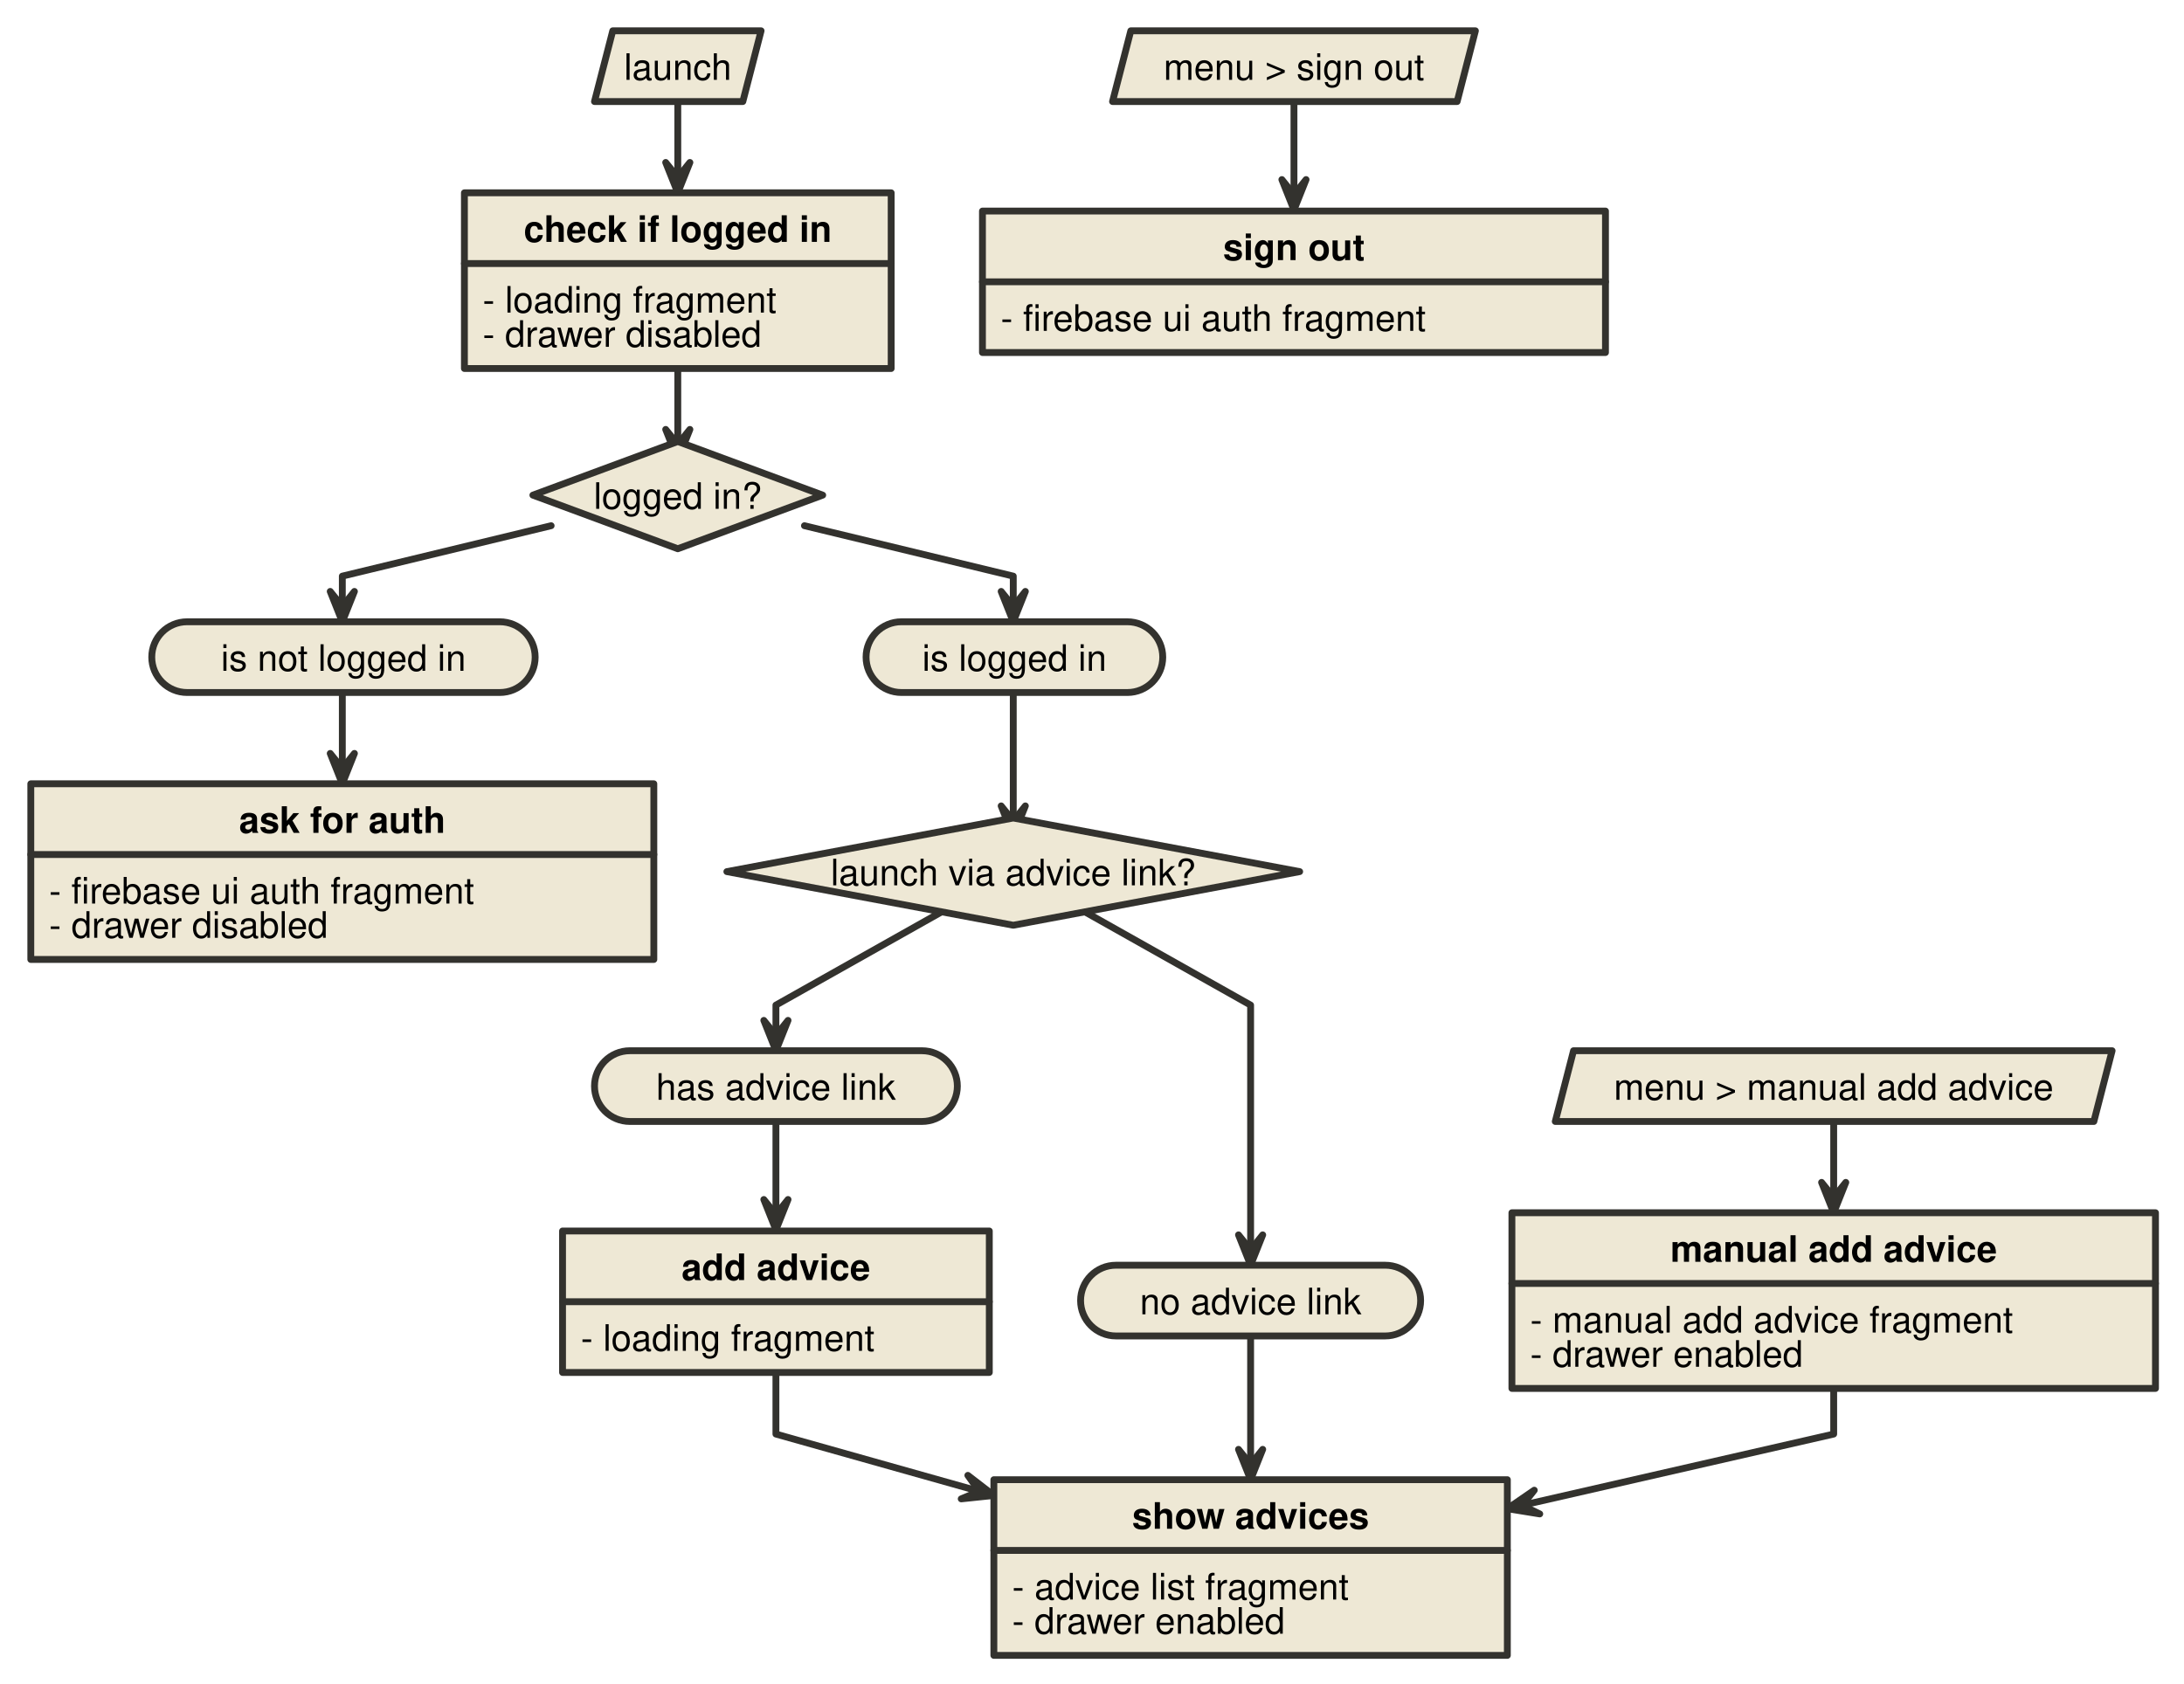
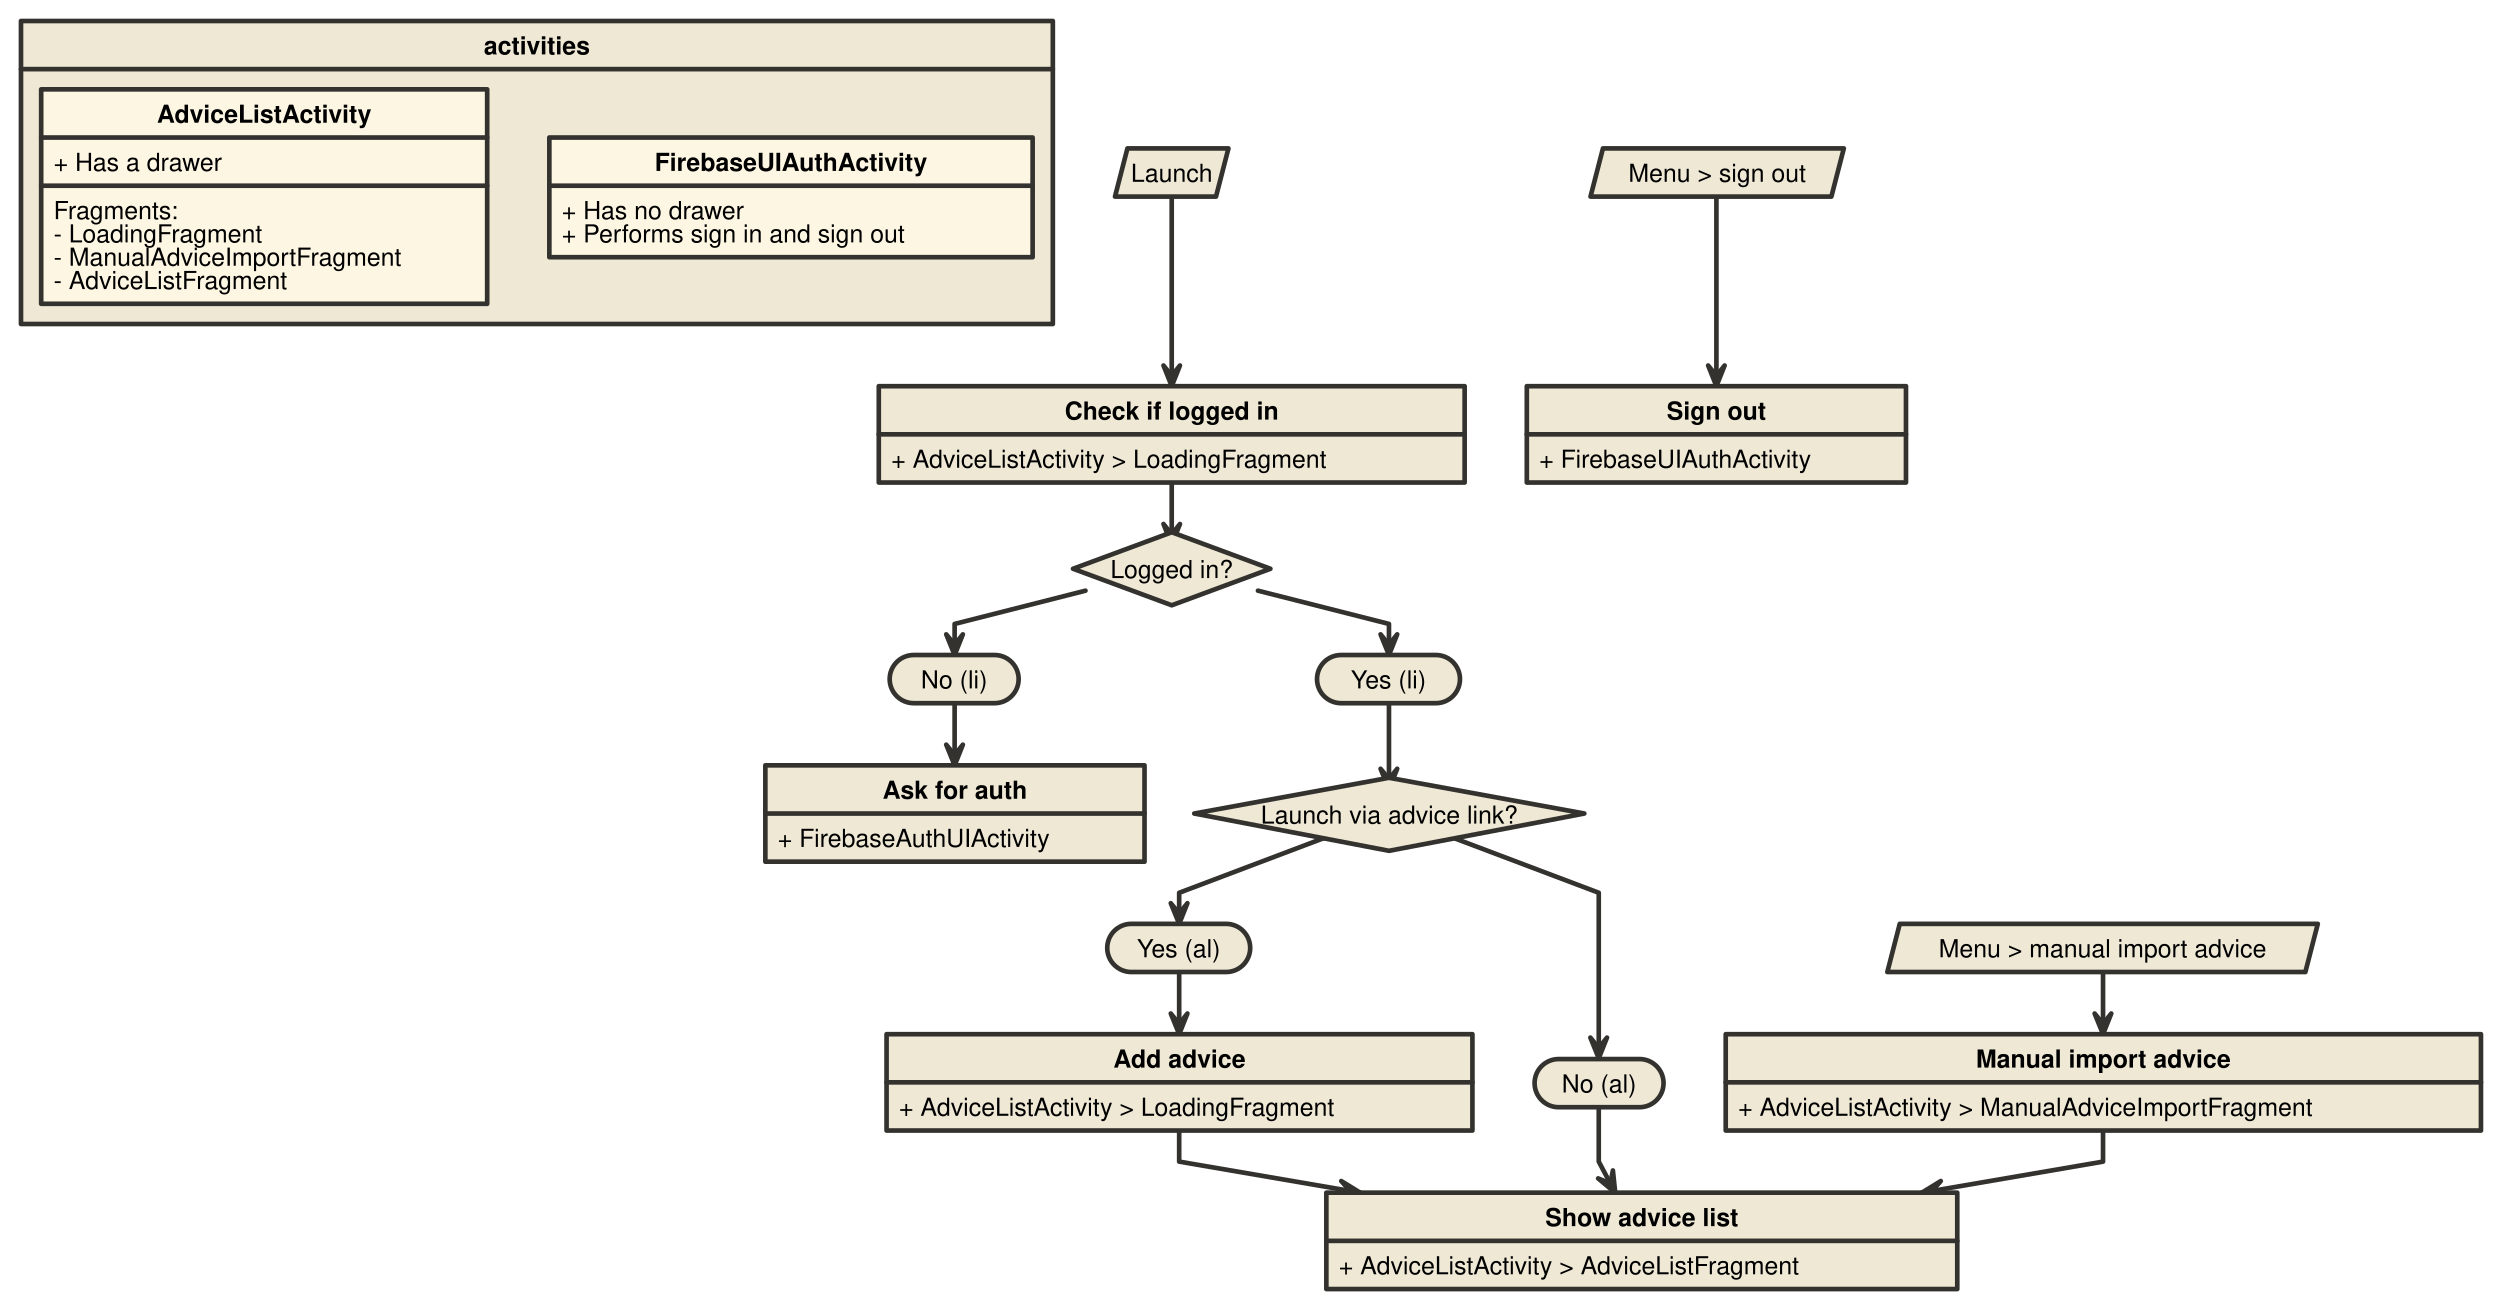
- <svg xmlns="http://www.w3.org/2000/svg" width="957" height="738" version="1.1" baseProfile="full" viewbox="0 0 957 738" style="font-weight:bold; font-size:12pt; font-family:'Calibri', Helvetica, sans-serif;;stroke-width:3;stroke-linejoin:round;stroke-linecap:round">
-   <path d="M297 44.5 L297 64.5 L297 84.5 L297 84.5 " style="stroke:#33322E;fill:none;stroke-dasharray:none;" />
-   <path d="M291.7 71.2 L297 77.8 L302.3 71.2 L297 84.5 Z" style="stroke:#33322E;fill:#33322E;stroke-dasharray:none;" />
-   <path d="M297 161.5 L297 181.5 L297 201.5 L297 201.5 " style="stroke:#33322E;fill:none;stroke-dasharray:none;" />
-   <path d="M291.7 188.2 L297 194.8 L302.3 188.2 L297 201.5 Z" style="stroke:#33322E;fill:#33322E;stroke-dasharray:none;" />
-   <path d="M352.5 230.4 L444 252.5 L444 272.5 L444 272.5 " style="stroke:#33322E;fill:none;stroke-dasharray:none;" />
-   <path d="M438.7 259.2 L444 265.8 L449.3 259.2 L444 272.5 Z" style="stroke:#33322E;fill:#33322E;stroke-dasharray:none;" />
-   <path d="M241.5 230.4 L150 252.5 L150 272.5 L150 272.5 " style="stroke:#33322E;fill:none;stroke-dasharray:none;" />
-   <path d="M144.7 259.2 L150 265.8 L155.3 259.2 L150 272.5 Z" style="stroke:#33322E;fill:#33322E;stroke-dasharray:none;" />
-   <path d="M444 303.5 L444 323.5 L444 366.5 L444 366.5 " style="stroke:#33322E;fill:none;stroke-dasharray:none;" />
-   <path d="M438.7 353.2 L444 359.8 L449.3 353.2 L444 366.5 Z" style="stroke:#33322E;fill:#33322E;stroke-dasharray:none;" />
-   <path d="M416.4 397.5 L340 440.5 L340 460.5 L340 460.5 " style="stroke:#33322E;fill:none;stroke-dasharray:none;" />
-   <path d="M334.7 447.2 L340 453.8 L345.3 447.2 L340 460.5 Z" style="stroke:#33322E;fill:#33322E;stroke-dasharray:none;" />
-   <path d="M471.6 397.5 L548 440.5 L548 476 L548 476 L548 511.5 L548 511.5 L548 554.5 L548 554.5 " style="stroke:#33322E;fill:none;stroke-dasharray:none;" />
-   <path d="M542.7 541.2 L548 547.8 L553.3 541.2 L548 554.5 Z" style="stroke:#33322E;fill:#33322E;stroke-dasharray:none;" />
-   <path d="M340 491.5 L340 511.5 L340 539 L340 539 " style="stroke:#33322E;fill:none;stroke-dasharray:none;" />
-   <path d="M334.7 525.7 L340 532.3 L345.3 525.7 L340 539 Z" style="stroke:#33322E;fill:#33322E;stroke-dasharray:none;" />
-   <path d="M340 601 L340 628.5 L435.5 655.4 L435.5 655.4 " style="stroke:#33322E;fill:none;stroke-dasharray:none;" />
-   <path d="M421.2 656.9 L429.1 653.6 L424.1 646.6 L435.5 655.4 Z" style="stroke:#33322E;fill:#33322E;stroke-dasharray:none;" />
-   <path d="M548 585.5 L548 628.5 L548 648.5 L548 648.5 " style="stroke:#33322E;fill:none;stroke-dasharray:none;" />
-   <path d="M542.7 635.2 L548 641.8 L553.3 635.2 L548 648.5 Z" style="stroke:#33322E;fill:#33322E;stroke-dasharray:none;" />
-   <path d="M150 303.5 L150 323.5 L150 343.5 L150 343.5 " style="stroke:#33322E;fill:none;stroke-dasharray:none;" />
-   <path d="M144.7 330.2 L150 336.8 L155.3 330.2 L150 343.5 Z" style="stroke:#33322E;fill:#33322E;stroke-dasharray:none;" />
-   <path d="M567 44.5 L567 64.5 L567 92 L567 92 " style="stroke:#33322E;fill:none;stroke-dasharray:none;" />
-   <path d="M561.7 78.7 L567 85.3 L572.3 78.7 L567 92 Z" style="stroke:#33322E;fill:#33322E;stroke-dasharray:none;" />
-   <path d="M803.5 491.5 L803.5 511.5 L803.5 531.5 L803.5 531.5 " style="stroke:#33322E;fill:none;stroke-dasharray:none;" />
-   <path d="M798.2 518.2 L803.5 524.8 L808.8 518.2 L803.5 531.5 Z" style="stroke:#33322E;fill:#33322E;stroke-dasharray:none;" />
-   <path d="M803.5 608.5 L803.5 628.5 L660.5 661.2 L660.5 661.2 " style="stroke:#33322E;fill:none;stroke-dasharray:none;" />
-   <path d="M672.3 653.1 L667 659.8 L674.7 663.5 L660.5 661.2 Z" style="stroke:#33322E;fill:#33322E;stroke-dasharray:none;" />
-   <rect x="203.5" y="84.5" height="77" width="187" style="stroke:#33322E;fill:#eee8d5;stroke-dasharray:none;" />
-   <text x="297" y="106" style="text-anchor: middle;">check if logged in</text>
-   <path d="M203.5 115.5 L390.5 115.5" style="stroke:#33322E;fill:none;stroke-dasharray:none;" />
-   <text x="211.5" y="137" style="font-weight:normal;">- loading fragment</text>
-   <text x="211.5" y="152" style="font-weight:normal;">- drawer disabled</text>
-   <rect x="246.5" y="539.5" height="62" width="187" style="stroke:#33322E;fill:#eee8d5;stroke-dasharray:none;" />
-   <text x="340" y="561" style="text-anchor: middle;">add advice</text>
-   <path d="M246.5 570.5 L433.5 570.5" style="stroke:#33322E;fill:none;stroke-dasharray:none;" />
-   <text x="254.5" y="592" style="font-weight:normal;">- loading fragment</text>
-   <rect x="435.5" y="648.5" height="77" width="225" style="stroke:#33322E;fill:#eee8d5;stroke-dasharray:none;" />
-   <text x="548" y="670" style="text-anchor: middle;">show advices</text>
-   <path d="M435.5 679.5 L660.5 679.5" style="stroke:#33322E;fill:none;stroke-dasharray:none;" />
-   <text x="443.5" y="701" style="font-weight:normal;">- advice list fragment</text>
-   <text x="443.5" y="716" style="font-weight:normal;">- drawer enabled</text>
-   <rect x="13.5" y="343.5" height="77" width="273" style="stroke:#33322E;fill:#eee8d5;stroke-dasharray:none;" />
-   <text x="150" y="365" style="text-anchor: middle;">ask for auth</text>
-   <path d="M13.5 374.5 L286.5 374.5" style="stroke:#33322E;fill:none;stroke-dasharray:none;" />
-   <text x="21.5" y="396" style="font-weight:normal;">- firebase ui auth fragment</text>
-   <text x="21.5" y="411" style="font-weight:normal;">- drawer disabled</text>
-   <rect x="430.5" y="92.5" height="62" width="273" style="stroke:#33322E;fill:#eee8d5;stroke-dasharray:none;" />
-   <text x="567" y="114" style="text-anchor: middle;">sign out</text>
-   <path d="M430.5 123.5 L703.5 123.5" style="stroke:#33322E;fill:none;stroke-dasharray:none;" />
-   <text x="438.5" y="145" style="font-weight:normal;">- firebase ui auth fragment</text>
-   <rect x="662.5" y="531.5" height="77" width="282" style="stroke:#33322E;fill:#eee8d5;stroke-dasharray:none;" />
-   <text x="803.5" y="553" style="text-anchor: middle;">manual add advice</text>
-   <path d="M662.5 562.5 L944.5 562.5" style="stroke:#33322E;fill:none;stroke-dasharray:none;" />
-   <text x="670.5" y="584" style="font-weight:normal;">- manual add advice fragment</text>
-   <text x="670.5" y="599" style="font-weight:normal;">- drawer enabled</text>
-   <path d="M268.5 13.5 L333.5 13.5 L325.5 44.5 L260.5 44.5 Z" style="stroke:#33322E;fill:#eee8d5;stroke-dasharray:none;" />
-   <text x="297" y="35" style="font-weight:normal;text-anchor: middle;">launch</text>
-   <path d="M495.5 13.5 L646.5 13.5 L638.5 44.5 L487.5 44.5 Z" style="stroke:#33322E;fill:#eee8d5;stroke-dasharray:none;" />
-   <text x="567" y="35" style="font-weight:normal;text-anchor: middle;">menu &gt; sign out</text>
-   <path d="M689.5 460.5 L925.5 460.5 L917.5 491.5 L681.5 491.5 Z" style="stroke:#33322E;fill:#eee8d5;stroke-dasharray:none;" />
-   <text x="803.5" y="482" style="font-weight:normal;text-anchor: middle;">menu &gt; manual add advice</text>
-   <path d="M297 193.5 L360.5 217 L297 240.5 L233.5 217 Z" style="stroke:#33322E;fill:#eee8d5;stroke-dasharray:none;" />
-   <text x="297" y="223" style="font-weight:normal;text-anchor: middle;">logged in?</text>
-   <rect x="379.5" y="272.5" rx="15.5" ry="15.5" height="31" width="130" style="stroke:#33322E;fill:#eee8d5;stroke-dasharray:none;" />
-   <text x="444.5" y="294" style="font-weight:normal;text-anchor: middle;">is logged in</text>
-   <rect x="66.5" y="272.5" rx="15.5" ry="15.5" height="31" width="168" style="stroke:#33322E;fill:#eee8d5;stroke-dasharray:none;" />
-   <text x="150.5" y="294" style="font-weight:normal;text-anchor: middle;">is not logged in</text>
-   <path d="M444 358.5 L569.5 382 L444 405.5 L318.5 382 Z" style="stroke:#33322E;fill:#eee8d5;stroke-dasharray:none;" />
-   <text x="444" y="388" style="font-weight:normal;text-anchor: middle;">launch via advice link?</text>
-   <rect x="260.5" y="460.5" rx="15.5" ry="15.5" height="31" width="159" style="stroke:#33322E;fill:#eee8d5;stroke-dasharray:none;" />
-   <text x="340" y="482" style="font-weight:normal;text-anchor: middle;">has advice link</text>
-   <rect x="473.5" y="554.5" rx="15.5" ry="15.5" height="31" width="149" style="stroke:#33322E;fill:#eee8d5;stroke-dasharray:none;" />
-   <text x="548" y="576" style="font-weight:normal;text-anchor: middle;">no advice link</text>
+ <svg xmlns="http://www.w3.org/2000/svg" width="1608.75" height="842" version="1.1" baseProfile="full" viewbox="0 0 1608.75 842" style="font-weight:bold; font-size:12pt; font-family:'Calibri', Helvetica, sans-serif;;stroke-width:3;stroke-linejoin:round;stroke-linecap:round">
+   <path d="M754 126.5 L754 228.5 L754 248.5 L754 248.5 " style="stroke:#33322E;fill:none;stroke-dasharray:none;" />
+   <path d="M748.7 235.2 L754 241.8 L759.3 235.2 L754 248.5 Z" style="stroke:#33322E;fill:#33322E;stroke-dasharray:none;" />
+   <path d="M754 310.5 L754 330.5 L754 350.5 L754 350.5 " style="stroke:#33322E;fill:none;stroke-dasharray:none;" />
+   <path d="M748.7 337.2 L754 343.8 L759.3 337.2 L754 350.5 Z" style="stroke:#33322E;fill:#33322E;stroke-dasharray:none;" />
+   <path d="M809.5 380.1 L893.8 401.5 L893.8 421.5 L893.8 421.5 " style="stroke:#33322E;fill:none;stroke-dasharray:none;" />
+   <path d="M888.4 408.2 L893.8 414.8 L899.1 408.2 L893.8 421.5 Z" style="stroke:#33322E;fill:#33322E;stroke-dasharray:none;" />
+   <path d="M698.5 380.1 L614.3 401.5 L614.3 421.5 L614.3 421.5 " style="stroke:#33322E;fill:none;stroke-dasharray:none;" />
+   <path d="M608.9 408.2 L614.3 414.8 L619.6 408.2 L614.3 421.5 Z" style="stroke:#33322E;fill:#33322E;stroke-dasharray:none;" />
+   <path d="M893.8 452.5 L893.8 472.5 L893.8 508 L893.8 508 " style="stroke:#33322E;fill:none;stroke-dasharray:none;" />
+   <path d="M888.4 494.7 L893.8 501.3 L899.1 494.7 L893.8 508 Z" style="stroke:#33322E;fill:#33322E;stroke-dasharray:none;" />
+   <path d="M852.7 539 L758.8 574.5 L758.8 594.5 L758.8 594.5 " style="stroke:#33322E;fill:none;stroke-dasharray:none;" />
+   <path d="M753.4 581.2 L758.8 587.8 L764.1 581.2 L758.8 594.5 Z" style="stroke:#33322E;fill:#33322E;stroke-dasharray:none;" />
+   <path d="M934.8 539 L1028.8 574.5 L1028.8 610 L1028.8 610 L1028.8 645.5 L1028.8 645.5 L1028.8 681 L1028.8 681 " style="stroke:#33322E;fill:none;stroke-dasharray:none;" />
+   <path d="M1023.4 667.7 L1028.8 674.3 L1034.1 667.7 L1028.8 681 Z" style="stroke:#33322E;fill:#33322E;stroke-dasharray:none;" />
+   <path d="M758.8 625.5 L758.8 645.5 L758.8 665.5 L758.8 665.5 " style="stroke:#33322E;fill:none;stroke-dasharray:none;" />
+   <path d="M753.4 652.2 L758.8 658.8 L764.1 652.2 L758.8 665.5 Z" style="stroke:#33322E;fill:#33322E;stroke-dasharray:none;" />
+   <path d="M758.8 727.5 L758.8 747.5 L875.3 767.5 L875.3 767.5 " style="stroke:#33322E;fill:none;stroke-dasharray:none;" />
+   <path d="M861.3 770.5 L868.7 766.4 L863.1 760 L875.3 767.5 Z" style="stroke:#33322E;fill:#33322E;stroke-dasharray:none;" />
+   <path d="M1028.8 712 L1028.8 747.5 L1039.4 767.5 L1039.4 767.5 " style="stroke:#33322E;fill:none;stroke-dasharray:none;" />
+   <path d="M1028.4 758.3 L1036.3 761.6 L1037.9 753.2 L1039.4 767.5 Z" style="stroke:#33322E;fill:#33322E;stroke-dasharray:none;" />
+   <path d="M614.3 452.5 L614.3 472.5 L614.3 492.5 L614.3 492.5 " style="stroke:#33322E;fill:none;stroke-dasharray:none;" />
+   <path d="M608.9 479.2 L614.3 485.8 L619.6 479.2 L614.3 492.5 Z" style="stroke:#33322E;fill:#33322E;stroke-dasharray:none;" />
+   <path d="M1104.5 126.5 L1104.5 228.5 L1104.5 248.5 L1104.5 248.5 " style="stroke:#33322E;fill:none;stroke-dasharray:none;" />
+   <path d="M1099.2 235.2 L1104.5 241.8 L1109.8 235.2 L1104.5 248.5 Z" style="stroke:#33322E;fill:#33322E;stroke-dasharray:none;" />
+   <path d="M1353.3 625.5 L1353.3 645.5 L1353.3 665.5 L1353.3 665.5 " style="stroke:#33322E;fill:none;stroke-dasharray:none;" />
+   <path d="M1347.9 652.2 L1353.3 658.8 L1358.6 652.2 L1353.3 665.5 Z" style="stroke:#33322E;fill:#33322E;stroke-dasharray:none;" />
+   <path d="M1353.3 727.5 L1353.3 747.5 L1236.7 767.5 L1236.7 767.5 " style="stroke:#33322E;fill:none;stroke-dasharray:none;" />
+   <path d="M1248.9 760 L1243.3 766.4 L1250.7 770.5 L1236.7 767.5 Z" style="stroke:#33322E;fill:#33322E;stroke-dasharray:none;" />
+   <rect x="13.5" y="13.5" height="195" width="664" style="stroke:#33322E;fill:#eee8d5;stroke-dasharray:none;" />
+   <text x="345.5" y="35" style="text-anchor: middle;">activities</text>
+   <path d="M13.5 44.5 L677.5 44.5" style="stroke:#33322E;fill:none;stroke-dasharray:none;" />
+   <rect x="26.5" y="57.5" height="138" width="287" style="stroke:#33322E;fill:#fdf6e3;stroke-dasharray:none;" />
+   <text x="170" y="79" style="text-anchor: middle;">AdviceListActivity</text>
+   <path d="M26.5 88.5 L313.5 88.5" style="stroke:#33322E;fill:none;stroke-dasharray:none;" />
+   <text x="34.5" y="110" style="font-weight:normal;">+ Has a drawer</text>
+   <path d="M26.5 119.5 L313.5 119.5" style="stroke:#33322E;fill:none;stroke-dasharray:none;" />
+   <text x="34.5" y="141" style="font-weight:normal;">Fragments:</text>
+   <text x="34.5" y="156" style="font-weight:normal;">- LoadingFragment</text>
+   <text x="34.5" y="171" style="font-weight:normal;">- ManualAdviceImportFragment</text>
+   <text x="34.5" y="186" style="font-weight:normal;">- AdviceListFragment</text>
+   <rect x="353.5" y="88.5" height="77" width="311" style="stroke:#33322E;fill:#fdf6e3;stroke-dasharray:none;" />
+   <text x="509" y="110" style="text-anchor: middle;">FirebaseUIAuthActivity</text>
+   <path d="M353.5 119.5 L664.5 119.5" style="stroke:#33322E;fill:none;stroke-dasharray:none;" />
+   <text x="361.5" y="141" style="font-weight:normal;">+ Has no drawer</text>
+   <text x="361.5" y="156" style="font-weight:normal;">+ Performs sign in and sign out</text>
+   <rect x="565.5" y="248.5" height="62" width="377" style="stroke:#33322E;fill:#eee8d5;stroke-dasharray:none;" />
+   <text x="754" y="270" style="text-anchor: middle;">Check if logged in</text>
+   <path d="M565.5 279.5 L942.5 279.5" style="stroke:#33322E;fill:none;stroke-dasharray:none;" />
+   <text x="573.5" y="301" style="font-weight:normal;">+ AdviceListActivity &gt; LoadingFragment</text>
+   <rect x="570.5" y="665.5" height="62" width="377" style="stroke:#33322E;fill:#eee8d5;stroke-dasharray:none;" />
+   <text x="759" y="687" style="text-anchor: middle;">Add advice</text>
+   <path d="M570.5 696.5 L947.5 696.5" style="stroke:#33322E;fill:none;stroke-dasharray:none;" />
+   <text x="578.5" y="718" style="font-weight:normal;">+ AdviceListActivity &gt; LoadingFragment</text>
+   <rect x="853.5" y="767.5" height="62" width="406" style="stroke:#33322E;fill:#eee8d5;stroke-dasharray:none;" />
+   <text x="1056.5" y="789" style="text-anchor: middle;">Show advice list</text>
+   <path d="M853.5 798.5 L1259.5 798.5" style="stroke:#33322E;fill:none;stroke-dasharray:none;" />
+   <text x="861.5" y="820" style="font-weight:normal;">+ AdviceListActivity &gt; AdviceListFragment</text>
+   <rect x="492.5" y="492.5" height="62" width="244" style="stroke:#33322E;fill:#eee8d5;stroke-dasharray:none;" />
+   <text x="614.5" y="514" style="text-anchor: middle;">Ask for auth</text>
+   <path d="M492.5 523.5 L736.5 523.5" style="stroke:#33322E;fill:none;stroke-dasharray:none;" />
+   <text x="500.5" y="545" style="font-weight:normal;">+ FirebaseAuthUIActivity</text>
+   <rect x="982.5" y="248.5" height="62" width="244" style="stroke:#33322E;fill:#eee8d5;stroke-dasharray:none;" />
+   <text x="1104.5" y="270" style="text-anchor: middle;">Sign out</text>
+   <path d="M982.5 279.5 L1226.5 279.5" style="stroke:#33322E;fill:none;stroke-dasharray:none;" />
+   <text x="990.5" y="301" style="font-weight:normal;">+ FirebaseUIAuthActivity</text>
+   <rect x="1110.5" y="665.5" height="62" width="486" style="stroke:#33322E;fill:#eee8d5;stroke-dasharray:none;" />
+   <text x="1353.5" y="687" style="text-anchor: middle;">Manual import advice</text>
+   <path d="M1110.5 696.5 L1596.5 696.5" style="stroke:#33322E;fill:none;stroke-dasharray:none;" />
+   <text x="1118.5" y="718" style="font-weight:normal;">+ AdviceListActivity &gt; ManualAdviceImportFragment</text>
+   <path d="M725.5 95.5 L790.5 95.5 L782.5 126.5 L717.5 126.5 Z" style="stroke:#33322E;fill:#eee8d5;stroke-dasharray:none;" />
+   <text x="754" y="117" style="font-weight:normal;text-anchor: middle;">Launch</text>
+   <path d="M1031.5 95.5 L1186.5 95.5 L1178.5 126.5 L1023.5 126.5 Z" style="stroke:#33322E;fill:#eee8d5;stroke-dasharray:none;" />
+   <text x="1105" y="117" style="font-weight:normal;text-anchor: middle;">Menu &gt; sign out</text>
+   <path d="M1222.5 594.5 L1491.5 594.5 L1483.5 625.5 L1214.5 625.5 Z" style="stroke:#33322E;fill:#eee8d5;stroke-dasharray:none;" />
+   <text x="1353" y="616" style="font-weight:normal;text-anchor: middle;">Menu &gt; manual import advice</text>
+   <path d="M754 342.5 L817.5 366 L754 389.5 L690.5 366 Z" style="stroke:#33322E;fill:#eee8d5;stroke-dasharray:none;" />
+   <text x="754" y="372" style="font-weight:normal;text-anchor: middle;">Logged in?</text>
+   <rect x="847.5" y="421.5" rx="15.5" ry="15.5" height="31" width="92" style="stroke:#33322E;fill:#eee8d5;stroke-dasharray:none;" />
+   <text x="893.5" y="443" style="font-weight:normal;text-anchor: middle;">Yes (li)</text>
+   <rect x="572.5" y="421.5" rx="15.5" ry="15.5" height="31" width="83" style="stroke:#33322E;fill:#eee8d5;stroke-dasharray:none;" />
+   <text x="614" y="443" style="font-weight:normal;text-anchor: middle;">No (li)</text>
+   <path d="M893.8 500.5 L1019.5 523.5 L893.8 547.5 L768.5 523.5 Z" style="stroke:#33322E;fill:#eee8d5;stroke-dasharray:none;" />
+   <text x="894" y="530" style="font-weight:normal;text-anchor: middle;">Launch via advice link?</text>
+   <rect x="712.5" y="594.5" rx="15.5" ry="15.5" height="31" width="92" style="stroke:#33322E;fill:#eee8d5;stroke-dasharray:none;" />
+   <text x="758.5" y="616" style="font-weight:normal;text-anchor: middle;">Yes (al)</text>
+   <rect x="987.5" y="681.5" rx="15.5" ry="15.5" height="31" width="83" style="stroke:#33322E;fill:#eee8d5;stroke-dasharray:none;" />
+   <text x="1029" y="703" style="font-weight:normal;text-anchor: middle;">No (al)</text>
</svg>
